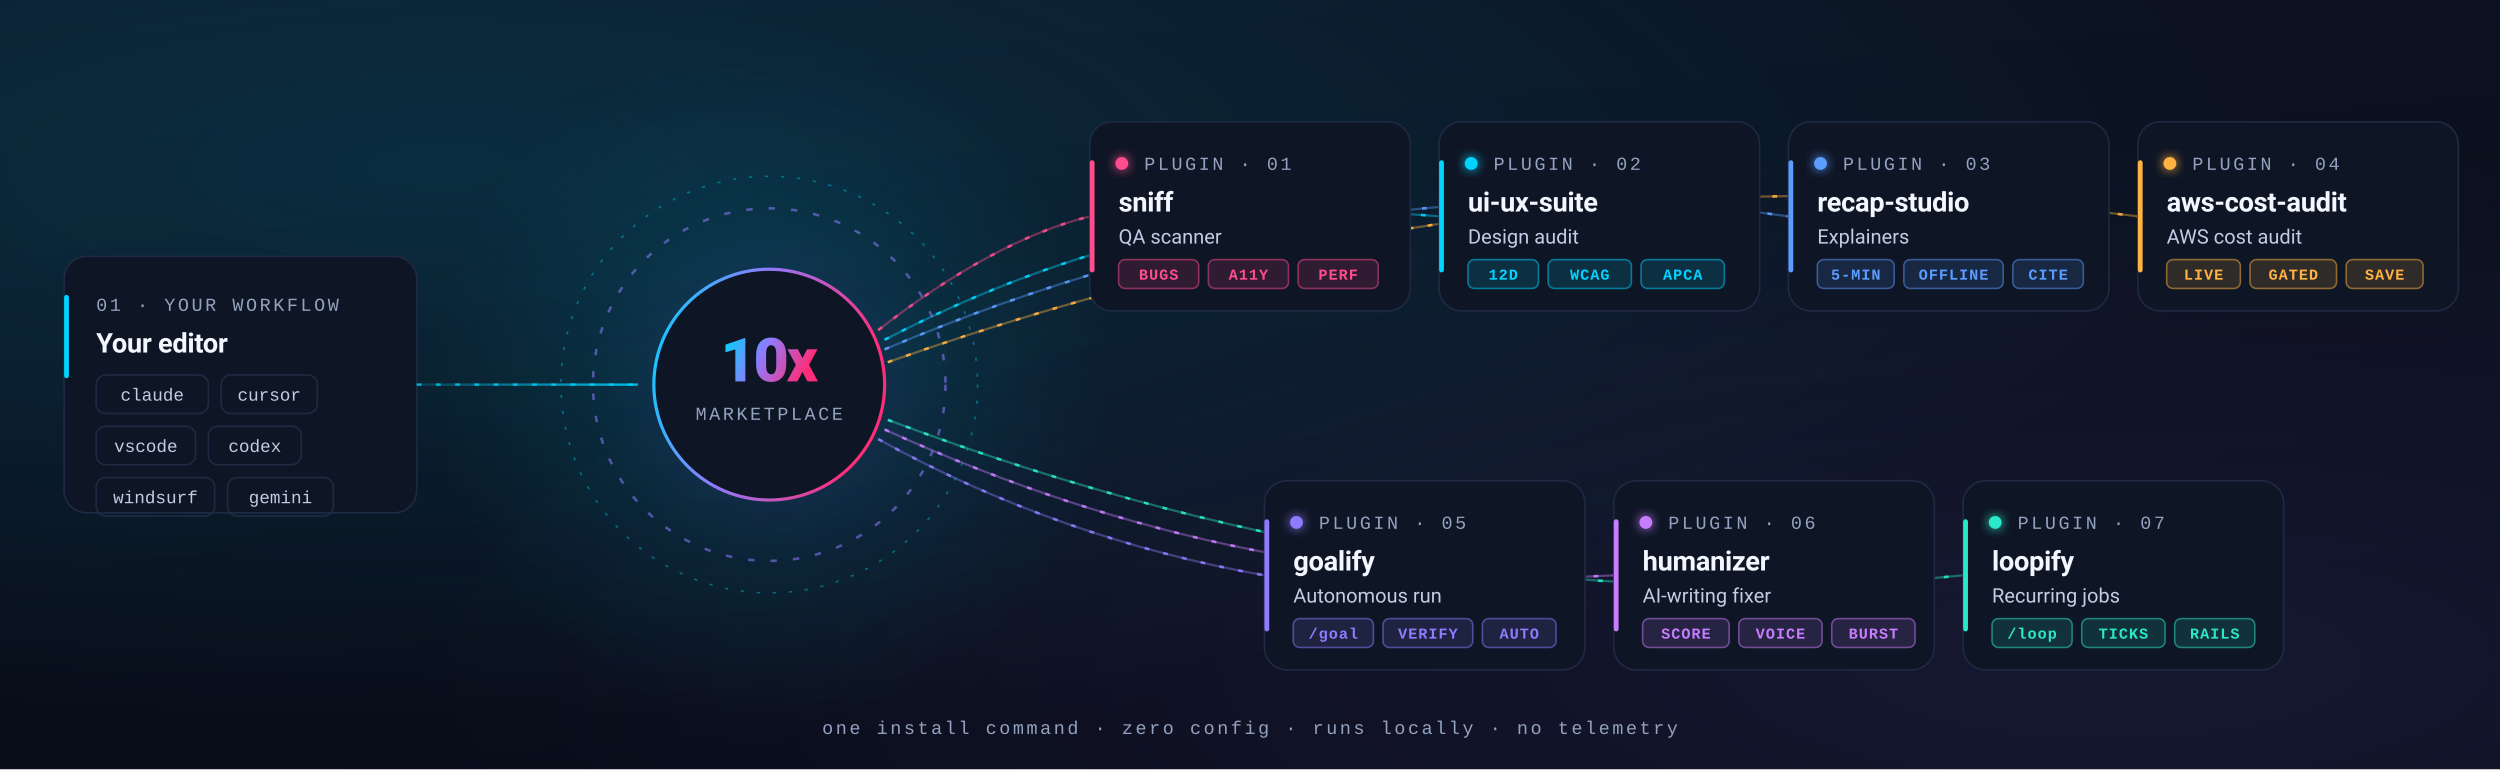
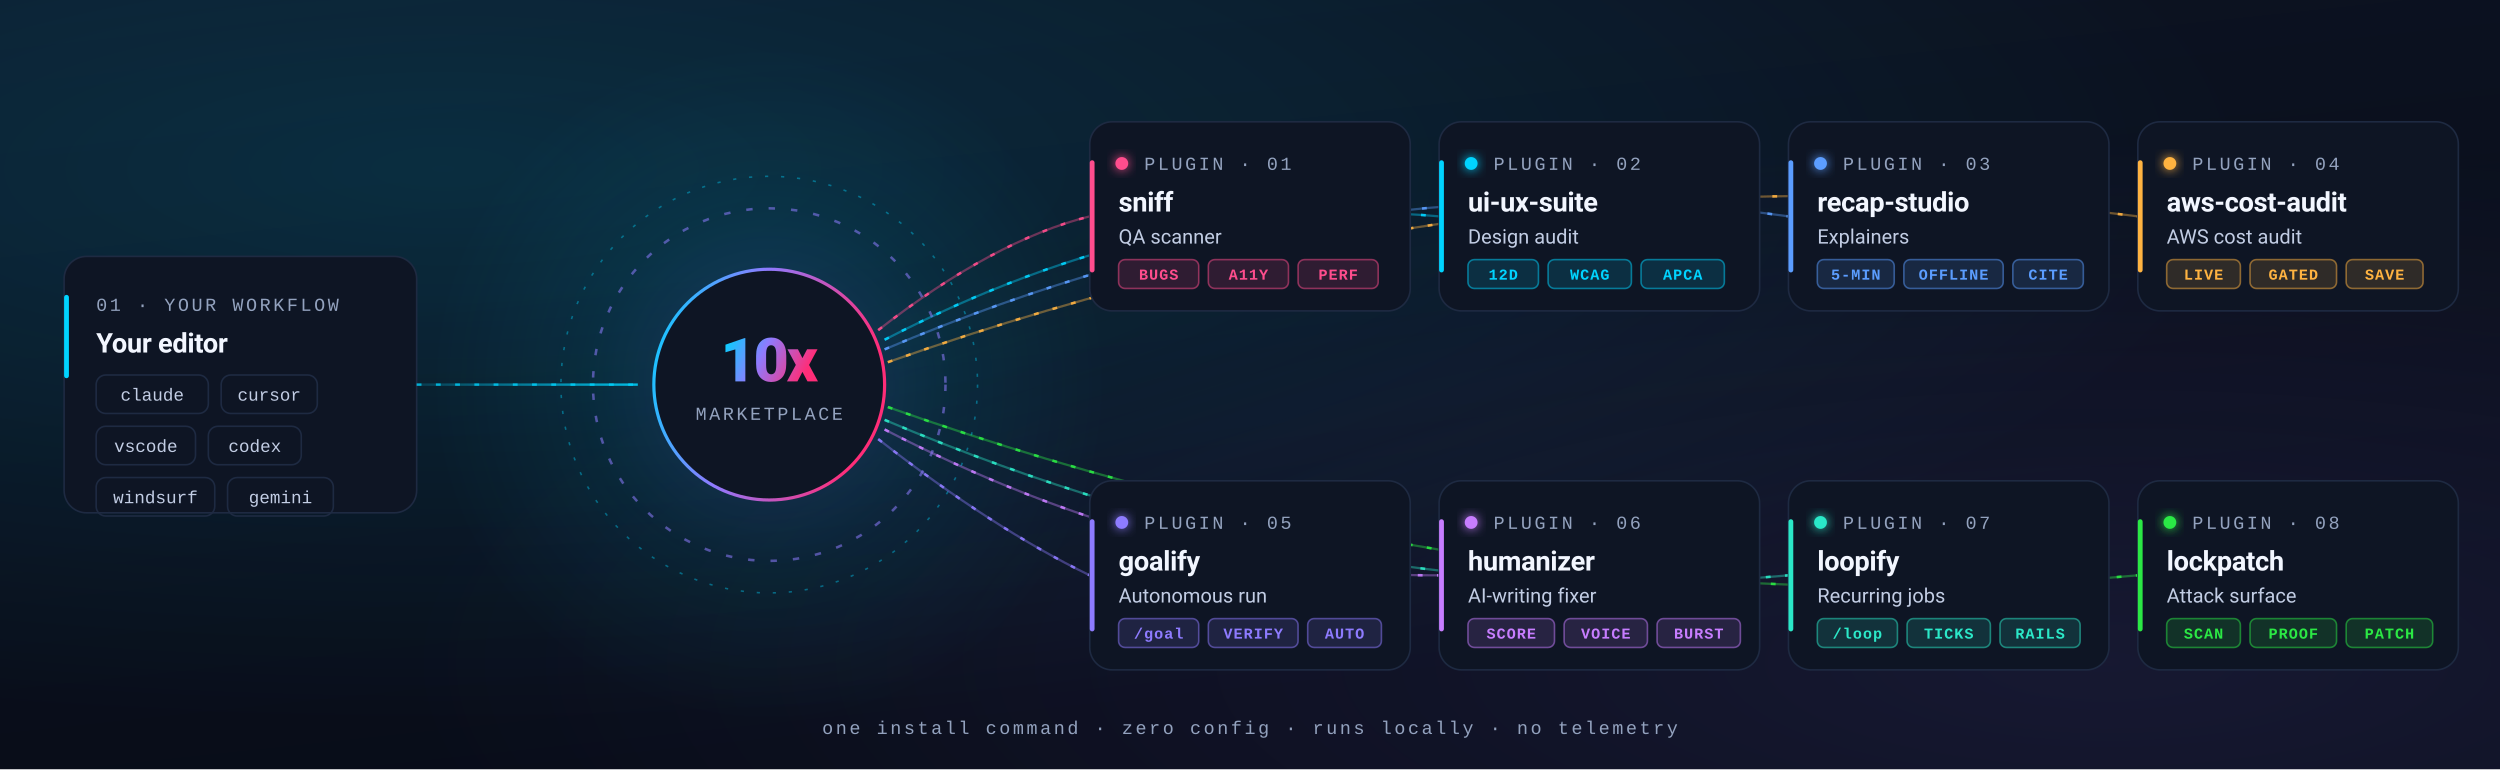
- <svg xmlns="http://www.w3.org/2000/svg" viewBox="0 0 1560 480" fill="none" role="img" aria-label="10x marketplace flow: your editor connects to the 10x hub which ships seven plugins: sniff, ui-ux-suite, recap-studio, aws-cost-audit, goalify, humanizer and loopify">
+ <svg xmlns="http://www.w3.org/2000/svg" viewBox="0 0 1560 480" fill="none" role="img" aria-label="10x marketplace flow: your editor connects to the 10x hub which ships eight plugins: sniff, ui-ux-suite, recap-studio, aws-cost-audit, goalify, humanizer, loopify and lockpatch">
  <defs>
    <linearGradient id="hd-ground" x1="0" y1="0" x2="0.35" y2="1">
      <stop offset="0%" stop-color="#0D1424" />
      <stop offset="60%" stop-color="#0A0F1C" />
      <stop offset="100%" stop-color="#080C18" />
    </linearGradient>
    <linearGradient id="hd-brand" x1="0" y1="0" x2="1" y2="0.25" gradientUnits="objectBoundingBox">
      <stop class="v2d1" offset="0%" stop-color="#00D4FF" />
      <stop class="v2d2" offset="46%" stop-color="#8E7BFF" />
      <stop class="v2d3" offset="100%" stop-color="#FF2D78" />
    </linearGradient>
    <radialGradient id="hd-hub" cx="0.5" cy="0.5" r="0.5">
      <stop offset="0%" stop-color="#7C5CFF" stop-opacity="0.22" />
      <stop offset="55%" stop-color="#00D4FF" stop-opacity="0.06" />
      <stop offset="100%" stop-color="#00D4FF" stop-opacity="0" />
    </radialGradient>
    <linearGradient id="hd-spine" gradientUnits="userSpaceOnUse" x1="260" y1="240" x2="398" y2="240">
      <stop offset="0%" stop-color="#00D4FF" stop-opacity="0.15" />
      <stop offset="100%" stop-color="#00D4FF" stop-opacity="0.85" />
    </linearGradient>
    <filter id="hd-glow-sm" x="-60%" y="-60%" width="220%" height="220%">
      <feGaussianBlur stdDeviation="3.2" result="b" />
      <feMerge>
        <feMergeNode in="b" />
        <feMergeNode in="SourceGraphic" />
      </feMerge>
    </filter>
    <radialGradient id="v2-bloomA" cx="0.18" cy="0.22" r="0.72">
      <stop offset="0%" stop-color="#00D4FF" stop-opacity="0.14" />
      <stop offset="100%" stop-color="#00D4FF" stop-opacity="0" />
    </radialGradient>
    <radialGradient id="v2-bloomB" cx="0.84" cy="0.86" r="0.68">
      <stop offset="0%" stop-color="#8E7BFF" stop-opacity="0.11" />
      <stop offset="100%" stop-color="#8E7BFF" stop-opacity="0" />
    </radialGradient>
  </defs>
  <style>
    .disp { font-family: system-ui, -apple-system, 'Segoe UI', Roboto, 'Helvetica Neue', Arial, sans-serif; }
    .mono { font-family: ui-monospace, SFMono-Regular, 'SF Mono', Menlo, Consolas, 'Liberation Mono', monospace; }
    .card  { fill: #0E1524; stroke: #1E2A42; stroke-width: 1; }
    .title { font-size: 17px; font-weight: 700; fill: #F2F6FF; letter-spacing: -0.2px; }
    .sub   { font-size: 11.5px; letter-spacing: 1.6px; fill: #93A2BE; }
    .body  { font-size: 12.5px; fill: #C2CDE4; }
    .chip  { font-size: 9.5px; font-weight: 600; letter-spacing: 0.6px; }
    .edchip { font-size: 11px; fill: #C2CDE4; }

    @keyframes hd-flow { to { stroke-dashoffset: -240; } }
    .flowline { animation: hd-flow 14s linear infinite; }

    @keyframes hd-pip { 0%,100% { opacity: 0.45; } 50% { opacity: 1; } }
    .p1 { animation: hd-pip 5s ease-in-out infinite 0s; }
    .p2 { animation: hd-pip 5s ease-in-out infinite 0.35s; }
    .p3 { animation: hd-pip 5s ease-in-out infinite 0.7s; }
    .p4 { animation: hd-pip 5s ease-in-out infinite 1.05s; }
    .p5 { animation: hd-pip 5s ease-in-out infinite 1.4s; }
    .p6 { animation: hd-pip 5s ease-in-out infinite 1.75s; }
    .p7 { animation: hd-pip 5s ease-in-out infinite 2.1s; }
+     .p8 { animation: hd-pip 5s ease-in-out infinite 2.45s; }

    @keyframes hd-rise { from { opacity: 0; transform: translateY(6px); } to { opacity: 1; transform: translateY(0); } }
    .row-0 { animation: hd-rise 0.6s ease-out 0.1s both; }
    .row-1 { animation: hd-rise 0.6s ease-out 0.4s both; }
    .row-2 { animation: hd-rise 0.6s ease-out 0.6s both; }
    .row-3 { animation: hd-rise 0.6s ease-out 0.8s both; }
    .row-4 { animation: hd-rise 0.6s ease-out 1s both; }
    .row-5 { animation: hd-rise 0.6s ease-out 1.2s both; }
    .row-6 { animation: hd-rise 0.6s ease-out 1.4s both; }
    .row-7 { animation: hd-rise 0.6s ease-out 1.6s both; }
+     .row-8 { animation: hd-rise 0.6s ease-out 1.8s both; }

    @keyframes hd-spin { from { transform: rotate(0deg); } to { transform: rotate(360deg); } }
    @keyframes hd-spin-rev { from { transform: rotate(360deg); } to { transform: rotate(0deg); } }
    .ring-a { transform-origin: 480px 240px; animation: hd-spin 24s linear infinite; }
    .ring-b { transform-origin: 480px 240px; animation: hd-spin-rev 18s linear infinite; }

    @keyframes hd-breathe { 0%,100% { opacity: 0.6; } 50% { opacity: 1; } }
    .halo { animation: hd-breathe 9s ease-in-out infinite; }

    @media (prefers-reduced-motion: reduce) {
      * { animation: none !important; }
    }
      @keyframes v2-d1 { 0%,100% { stop-color:#00D4FF; } 50% { stop-color:#2BE8C8; } }
    .v2d1 { animation: v2-d1 16s ease-in-out infinite; }
    @keyframes v2-d2 { 0%,100% { stop-color:#8E7BFF; } 50% { stop-color:#C77DFF; } }
    .v2d2 { animation: v2-d2 16s ease-in-out infinite; }
    @keyframes v2-d3 { 0%,100% { stop-color:#FF2D78; } 50% { stop-color:#FF6A3D; } }
    .v2d3 { animation: v2-d3 16s ease-in-out infinite; }
    @keyframes v2-breathe { 0%,100% { opacity:0.66; } 50% { opacity:1; } }
    .v2bloom { animation: v2-breathe 11s ease-in-out infinite; }
  </style>
  <rect width="1560" height="480" fill="url(#hd-ground)" />
  <g class="v2bloom">
    <rect width="1560" height="480" fill="url(#v2-bloomA)" />
    <rect width="1560" height="480" fill="url(#v2-bloomB)" />
  </g>
  <circle class="halo" cx="480" cy="240" r="210" fill="url(#hd-hub)" />
  <g transform="translate(40,160)">
    <g class="row-0">
      <rect x="0" y="0" width="220" height="160" rx="14" class="card" />
      <rect x="0" y="24" width="3" height="52" rx="1.5" fill="#00D4FF" />
      <text class="mono sub" x="20" y="34">01 · YOUR WORKFLOW</text>
      <text class="disp title" x="20" y="60">Your editor</text>
      <g transform="translate(20,74)">
        <rect x="0" y="0" width="70" height="24" rx="6" fill="none" stroke="#1E2A42" />
        <text class="mono edchip" x="35" y="16" text-anchor="middle">claude</text>
        <rect x="78" y="0" width="60" height="24" rx="6" fill="none" stroke="#1E2A42" />
        <text class="mono edchip" x="108" y="16" text-anchor="middle">cursor</text>
        <rect x="0" y="32" width="62" height="24" rx="6" fill="none" stroke="#1E2A42" />
        <text class="mono edchip" x="31" y="48" text-anchor="middle">vscode</text>
        <rect x="70" y="32" width="58" height="24" rx="6" fill="none" stroke="#1E2A42" />
        <text class="mono edchip" x="99" y="48" text-anchor="middle">codex</text>
        <rect x="0" y="64" width="74" height="24" rx="6" fill="none" stroke="#1E2A42" />
        <text class="mono edchip" x="37" y="80" text-anchor="middle">windsurf</text>
        <rect x="82" y="64" width="66" height="24" rx="6" fill="none" stroke="#1E2A42" />
        <text class="mono edchip" x="115" y="80" text-anchor="middle">gemini</text>
      </g>
    </g>
  </g>
  <line x1="260" y1="240" x2="398" y2="240" stroke="url(#hd-spine)" stroke-width="1.5" />
  <line class="flowline" x1="260" y1="240" x2="398" y2="240" stroke="#00D4FF" stroke-width="1.5" stroke-dasharray="3 9" opacity="0.75" />
  <g fill="none" stroke-width="1.4" opacity="0.4">
    <path d="M 548 206 Q 620 150 680 135" stroke="#FF4D8D" />
    <path d="M 552 212 Q 730 120 898 135" stroke="#00D4FF" />
    <path d="M 552 218 Q 840 96 1116 135" stroke="#5B9DFF" />
    <path d="M 554 226 Q 950 86 1334 135" stroke="#FFB341" />
-     <path d="M 548 274 Q 660 336 789 359" stroke="#8E7BFF" />
-     <path d="M 552 268 Q 780 372 1007 359" stroke="#C77DFF" />
-     <path d="M 554 262 Q 900 392 1225 359" stroke="#2BE8C8" />
+     <path d="M 548 274 Q 620 330 680 359" stroke="#8E7BFF" />
+     <path d="M 552 268 Q 730 360 898 359" stroke="#C77DFF" />
+     <path d="M 552 262 Q 840 384 1116 359" stroke="#2BE8C8" />
+     <path d="M 554 254 Q 950 394 1334 359" stroke="#2BE844" />
  </g>
  <g class="flowline" fill="none" stroke-width="1.6" stroke-dasharray="3 9" opacity="0.9">
    <path d="M 548 206 Q 620 150 680 135" stroke="#FF4D8D" />
    <path d="M 552 212 Q 730 120 898 135" stroke="#00D4FF" />
    <path d="M 552 218 Q 840 96 1116 135" stroke="#5B9DFF" />
    <path d="M 554 226 Q 950 86 1334 135" stroke="#FFB341" />
-     <path d="M 548 274 Q 660 336 789 359" stroke="#8E7BFF" />
-     <path d="M 552 268 Q 780 372 1007 359" stroke="#C77DFF" />
-     <path d="M 554 262 Q 900 392 1225 359" stroke="#2BE8C8" />
+     <path d="M 548 274 Q 620 330 680 359" stroke="#8E7BFF" />
+     <path d="M 552 268 Q 730 360 898 359" stroke="#C77DFF" />
+     <path d="M 552 262 Q 840 384 1116 359" stroke="#2BE8C8" />
+     <path d="M 554 254 Q 950 394 1334 359" stroke="#2BE844" />
  </g>
  <circle class="ring-a" cx="480" cy="240" r="110" fill="none" stroke="#8E7BFF" stroke-width="1.6" stroke-dasharray="4 10" opacity="0.55" />
  <circle class="ring-b" cx="480" cy="240" r="130" fill="none" stroke="#00D4FF" stroke-width="1" stroke-dasharray="2 8" opacity="0.4" />
  <circle cx="480" cy="240" r="72" fill="#0E1524" stroke="url(#hd-brand)" stroke-width="2" />
  <text class="disp" x="480" y="238" text-anchor="middle" font-size="38" font-weight="800" letter-spacing="-1.4" fill="url(#hd-brand)">10x</text>
  <text class="mono sub" x="480" y="262" text-anchor="middle">MARKETPLACE</text>
  <g transform="translate(680,76)">
    <g class="row-1">
      <rect x="0" y="0" width="200" height="118" rx="14" class="card" />
      <rect x="0" y="24" width="3" height="70" rx="1.5" fill="#FF4D8D" />
      <g class="p1">
        <circle cx="20" cy="26" r="4" fill="#FF4D8D" filter="url(#hd-glow-sm)" />
      </g>
      <text class="mono sub" x="34" y="30">PLUGIN · 01</text>
      <text class="disp title" x="18" y="56">sniff</text>
      <text class="disp body" x="18" y="76">QA scanner</text>
      <g transform="translate(18,86)">
        <rect x="0" y="0" width="50" height="18" rx="4" fill="#FF4D8D" fill-opacity="0.14" stroke="#FF4D8D" stroke-opacity="0.5" />
        <text class="mono chip" x="25" y="12.5" text-anchor="middle" fill="#FF4D8D">BUGS</text>
        <rect x="56" y="0" width="50" height="18" rx="4" fill="#FF4D8D" fill-opacity="0.14" stroke="#FF4D8D" stroke-opacity="0.5" />
        <text class="mono chip" x="81" y="12.5" text-anchor="middle" fill="#FF4D8D">A11Y</text>
        <rect x="112" y="0" width="50" height="18" rx="4" fill="#FF4D8D" fill-opacity="0.14" stroke="#FF4D8D" stroke-opacity="0.5" />
        <text class="mono chip" x="137" y="12.5" text-anchor="middle" fill="#FF4D8D">PERF</text>
      </g>
    </g>
  </g>
  <g transform="translate(898,76)">
    <g class="row-2">
      <rect x="0" y="0" width="200" height="118" rx="14" class="card" />
      <rect x="0" y="24" width="3" height="70" rx="1.5" fill="#00D4FF" />
      <g class="p2">
        <circle cx="20" cy="26" r="4" fill="#00D4FF" filter="url(#hd-glow-sm)" />
      </g>
      <text class="mono sub" x="34" y="30">PLUGIN · 02</text>
      <text class="disp title" x="18" y="56">ui-ux-suite</text>
      <text class="disp body" x="18" y="76">Design audit</text>
      <g transform="translate(18,86)">
        <rect x="0" y="0" width="44" height="18" rx="4" fill="#00D4FF" fill-opacity="0.14" stroke="#00D4FF" stroke-opacity="0.5" />
        <text class="mono chip" x="22" y="12.5" text-anchor="middle" fill="#00D4FF">12D</text>
        <rect x="50" y="0" width="52" height="18" rx="4" fill="#00D4FF" fill-opacity="0.14" stroke="#00D4FF" stroke-opacity="0.5" />
        <text class="mono chip" x="76" y="12.5" text-anchor="middle" fill="#00D4FF">WCAG</text>
        <rect x="108" y="0" width="52" height="18" rx="4" fill="#00D4FF" fill-opacity="0.14" stroke="#00D4FF" stroke-opacity="0.5" />
        <text class="mono chip" x="134" y="12.5" text-anchor="middle" fill="#00D4FF">APCA</text>
      </g>
    </g>
  </g>
  <g transform="translate(1116,76)">
    <g class="row-3">
      <rect x="0" y="0" width="200" height="118" rx="14" class="card" />
      <rect x="0" y="24" width="3" height="70" rx="1.5" fill="#5B9DFF" />
      <g class="p3">
        <circle cx="20" cy="26" r="4" fill="#5B9DFF" filter="url(#hd-glow-sm)" />
      </g>
      <text class="mono sub" x="34" y="30">PLUGIN · 03</text>
      <text class="disp title" x="18" y="56">recap-studio</text>
      <text class="disp body" x="18" y="76">Explainers</text>
      <g transform="translate(18,86)">
        <rect x="0" y="0" width="48" height="18" rx="4" fill="#5B9DFF" fill-opacity="0.14" stroke="#5B9DFF" stroke-opacity="0.5" />
        <text class="mono chip" x="24" y="12.5" text-anchor="middle" fill="#5B9DFF">5-MIN</text>
        <rect x="54" y="0" width="62" height="18" rx="4" fill="#5B9DFF" fill-opacity="0.14" stroke="#5B9DFF" stroke-opacity="0.5" />
        <text class="mono chip" x="85" y="12.5" text-anchor="middle" fill="#5B9DFF">OFFLINE</text>
        <rect x="122" y="0" width="44" height="18" rx="4" fill="#5B9DFF" fill-opacity="0.14" stroke="#5B9DFF" stroke-opacity="0.5" />
        <text class="mono chip" x="144" y="12.5" text-anchor="middle" fill="#5B9DFF">CITE</text>
      </g>
    </g>
  </g>
  <g transform="translate(1334,76)">
    <g class="row-4">
      <rect x="0" y="0" width="200" height="118" rx="14" class="card" />
      <rect x="0" y="24" width="3" height="70" rx="1.5" fill="#FFB341" />
      <g class="p4">
        <circle cx="20" cy="26" r="4" fill="#FFB341" filter="url(#hd-glow-sm)" />
      </g>
      <text class="mono sub" x="34" y="30">PLUGIN · 04</text>
      <text class="disp title" x="18" y="56">aws-cost-audit</text>
      <text class="disp body" x="18" y="76">AWS cost audit</text>
      <g transform="translate(18,86)">
        <rect x="0" y="0" width="46" height="18" rx="4" fill="#FFB341" fill-opacity="0.14" stroke="#FFB341" stroke-opacity="0.5" />
        <text class="mono chip" x="23" y="12.5" text-anchor="middle" fill="#FFB341">LIVE</text>
        <rect x="52" y="0" width="54" height="18" rx="4" fill="#FFB341" fill-opacity="0.14" stroke="#FFB341" stroke-opacity="0.5" />
        <text class="mono chip" x="79" y="12.5" text-anchor="middle" fill="#FFB341">GATED</text>
        <rect x="112" y="0" width="48" height="18" rx="4" fill="#FFB341" fill-opacity="0.14" stroke="#FFB341" stroke-opacity="0.5" />
        <text class="mono chip" x="136" y="12.5" text-anchor="middle" fill="#FFB341">SAVE</text>
      </g>
    </g>
  </g>
-   <g transform="translate(789,300)">
+   <g transform="translate(680,300)">
    <g class="row-5">
      <rect x="0" y="0" width="200" height="118" rx="14" class="card" />
      <rect x="0" y="24" width="3" height="70" rx="1.5" fill="#8E7BFF" />
      <g class="p5">
        <circle cx="20" cy="26" r="4" fill="#8E7BFF" filter="url(#hd-glow-sm)" />
      </g>
      <text class="mono sub" x="34" y="30">PLUGIN · 05</text>
      <text class="disp title" x="18" y="56">goalify</text>
      <text class="disp body" x="18" y="76">Autonomous run</text>
      <g transform="translate(18,86)">
        <rect x="0" y="0" width="50" height="18" rx="4" fill="#8E7BFF" fill-opacity="0.14" stroke="#8E7BFF" stroke-opacity="0.5" />
        <text class="mono chip" x="25" y="12.5" text-anchor="middle" fill="#8E7BFF">/goal</text>
        <rect x="56" y="0" width="56" height="18" rx="4" fill="#8E7BFF" fill-opacity="0.14" stroke="#8E7BFF" stroke-opacity="0.5" />
        <text class="mono chip" x="84" y="12.5" text-anchor="middle" fill="#8E7BFF">VERIFY</text>
        <rect x="118" y="0" width="46" height="18" rx="4" fill="#8E7BFF" fill-opacity="0.14" stroke="#8E7BFF" stroke-opacity="0.5" />
        <text class="mono chip" x="141" y="12.5" text-anchor="middle" fill="#8E7BFF">AUTO</text>
      </g>
    </g>
  </g>
-   <g transform="translate(1007,300)">
+   <g transform="translate(898,300)">
    <g class="row-6">
      <rect x="0" y="0" width="200" height="118" rx="14" class="card" />
      <rect x="0" y="24" width="3" height="70" rx="1.5" fill="#C77DFF" />
      <g class="p6">
        <circle cx="20" cy="26" r="4" fill="#C77DFF" filter="url(#hd-glow-sm)" />
      </g>
      <text class="mono sub" x="34" y="30">PLUGIN · 06</text>
      <text class="disp title" x="18" y="56">humanizer</text>
      <text class="disp body" x="18" y="76">AI-writing fixer</text>
      <g transform="translate(18,86)">
        <rect x="0" y="0" width="54" height="18" rx="4" fill="#C77DFF" fill-opacity="0.14" stroke="#C77DFF" stroke-opacity="0.5" />
        <text class="mono chip" x="27" y="12.5" text-anchor="middle" fill="#C77DFF">SCORE</text>
        <rect x="60" y="0" width="52" height="18" rx="4" fill="#C77DFF" fill-opacity="0.14" stroke="#C77DFF" stroke-opacity="0.5" />
        <text class="mono chip" x="86" y="12.5" text-anchor="middle" fill="#C77DFF">VOICE</text>
        <rect x="118" y="0" width="52" height="18" rx="4" fill="#C77DFF" fill-opacity="0.14" stroke="#C77DFF" stroke-opacity="0.5" />
        <text class="mono chip" x="144" y="12.5" text-anchor="middle" fill="#C77DFF">BURST</text>
      </g>
    </g>
  </g>
-   <g transform="translate(1225,300)">
+   <g transform="translate(1116,300)">
    <g class="row-7">
      <rect x="0" y="0" width="200" height="118" rx="14" class="card" />
      <rect x="0" y="24" width="3" height="70" rx="1.5" fill="#2BE8C8" />
      <g class="p7">
        <circle cx="20" cy="26" r="4" fill="#2BE8C8" filter="url(#hd-glow-sm)" />
      </g>
      <text class="mono sub" x="34" y="30">PLUGIN · 07</text>
      <text class="disp title" x="18" y="56">loopify</text>
      <text class="disp body" x="18" y="76">Recurring jobs</text>
      <g transform="translate(18,86)">
        <rect x="0" y="0" width="50" height="18" rx="4" fill="#2BE8C8" fill-opacity="0.14" stroke="#2BE8C8" stroke-opacity="0.5" />
        <text class="mono chip" x="25" y="12.5" text-anchor="middle" fill="#2BE8C8">/loop</text>
        <rect x="56" y="0" width="52" height="18" rx="4" fill="#2BE8C8" fill-opacity="0.14" stroke="#2BE8C8" stroke-opacity="0.5" />
        <text class="mono chip" x="82" y="12.5" text-anchor="middle" fill="#2BE8C8">TICKS</text>
        <rect x="114" y="0" width="50" height="18" rx="4" fill="#2BE8C8" fill-opacity="0.14" stroke="#2BE8C8" stroke-opacity="0.5" />
        <text class="mono chip" x="139" y="12.5" text-anchor="middle" fill="#2BE8C8">RAILS</text>
      </g>
    </g>
  </g>
+   <g transform="translate(1334,300)">
+     <g class="row-8">
+       <rect x="0" y="0" width="200" height="118" rx="14" class="card" />
+       <rect x="0" y="24" width="3" height="70" rx="1.5" fill="#2BE844" />
+       <g class="p8">
+         <circle cx="20" cy="26" r="4" fill="#2BE844" filter="url(#hd-glow-sm)" />
+       </g>
+       <text class="mono sub" x="34" y="30">PLUGIN · 08</text>
+       <text class="disp title" x="18" y="56">lockpatch</text>
+       <text class="disp body" x="18" y="76">Attack surface</text>
+       <g transform="translate(18,86)">
+         <rect x="0" y="0" width="46" height="18" rx="4" fill="#2BE844" fill-opacity="0.14" stroke="#2BE844" stroke-opacity="0.5" />
+         <text class="mono chip" x="23" y="12.5" text-anchor="middle" fill="#2BE844">SCAN</text>
+         <rect x="52" y="0" width="54" height="18" rx="4" fill="#2BE844" fill-opacity="0.14" stroke="#2BE844" stroke-opacity="0.5" />
+         <text class="mono chip" x="79" y="12.5" text-anchor="middle" fill="#2BE844">PROOF</text>
+         <rect x="112" y="0" width="54" height="18" rx="4" fill="#2BE844" fill-opacity="0.14" stroke="#2BE844" stroke-opacity="0.5" />
+         <text class="mono chip" x="139" y="12.5" text-anchor="middle" fill="#2BE844">PATCH</text>
+       </g>
+     </g>
+   </g>
  <text class="mono sub" x="780" y="458" text-anchor="middle">one install command  ·  zero config  ·  runs locally  ·  no telemetry</text>
</svg>
